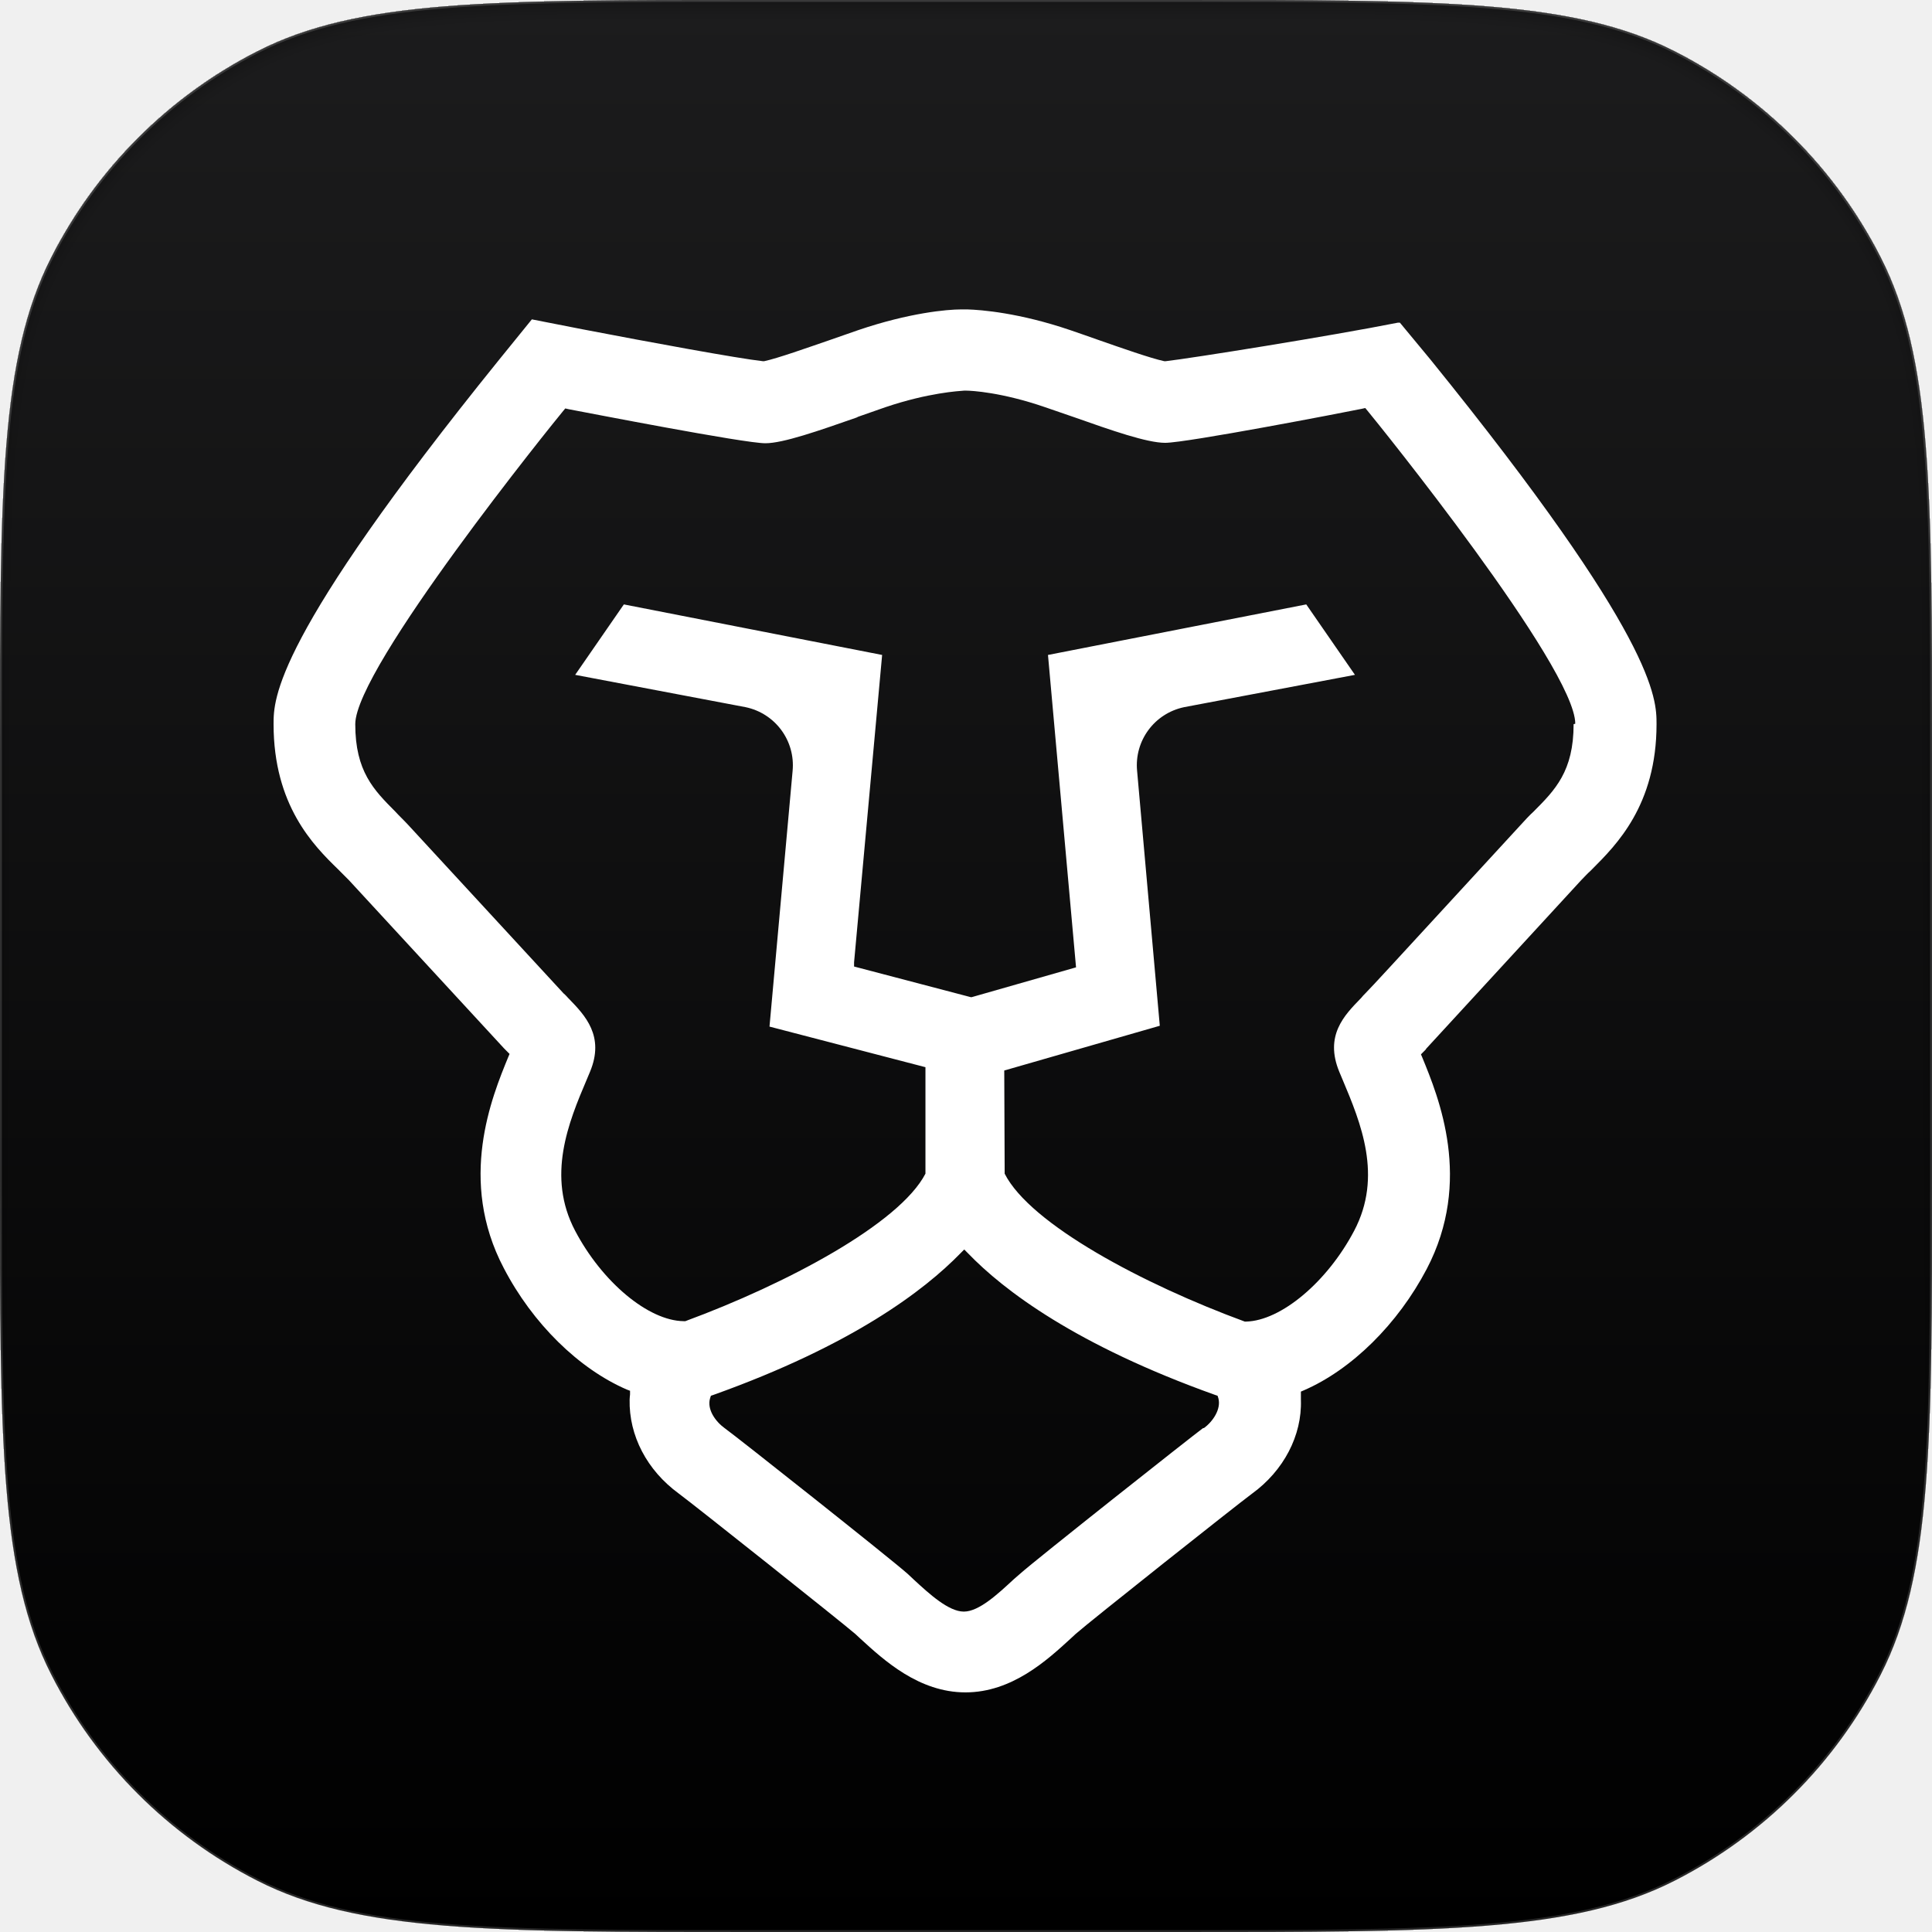
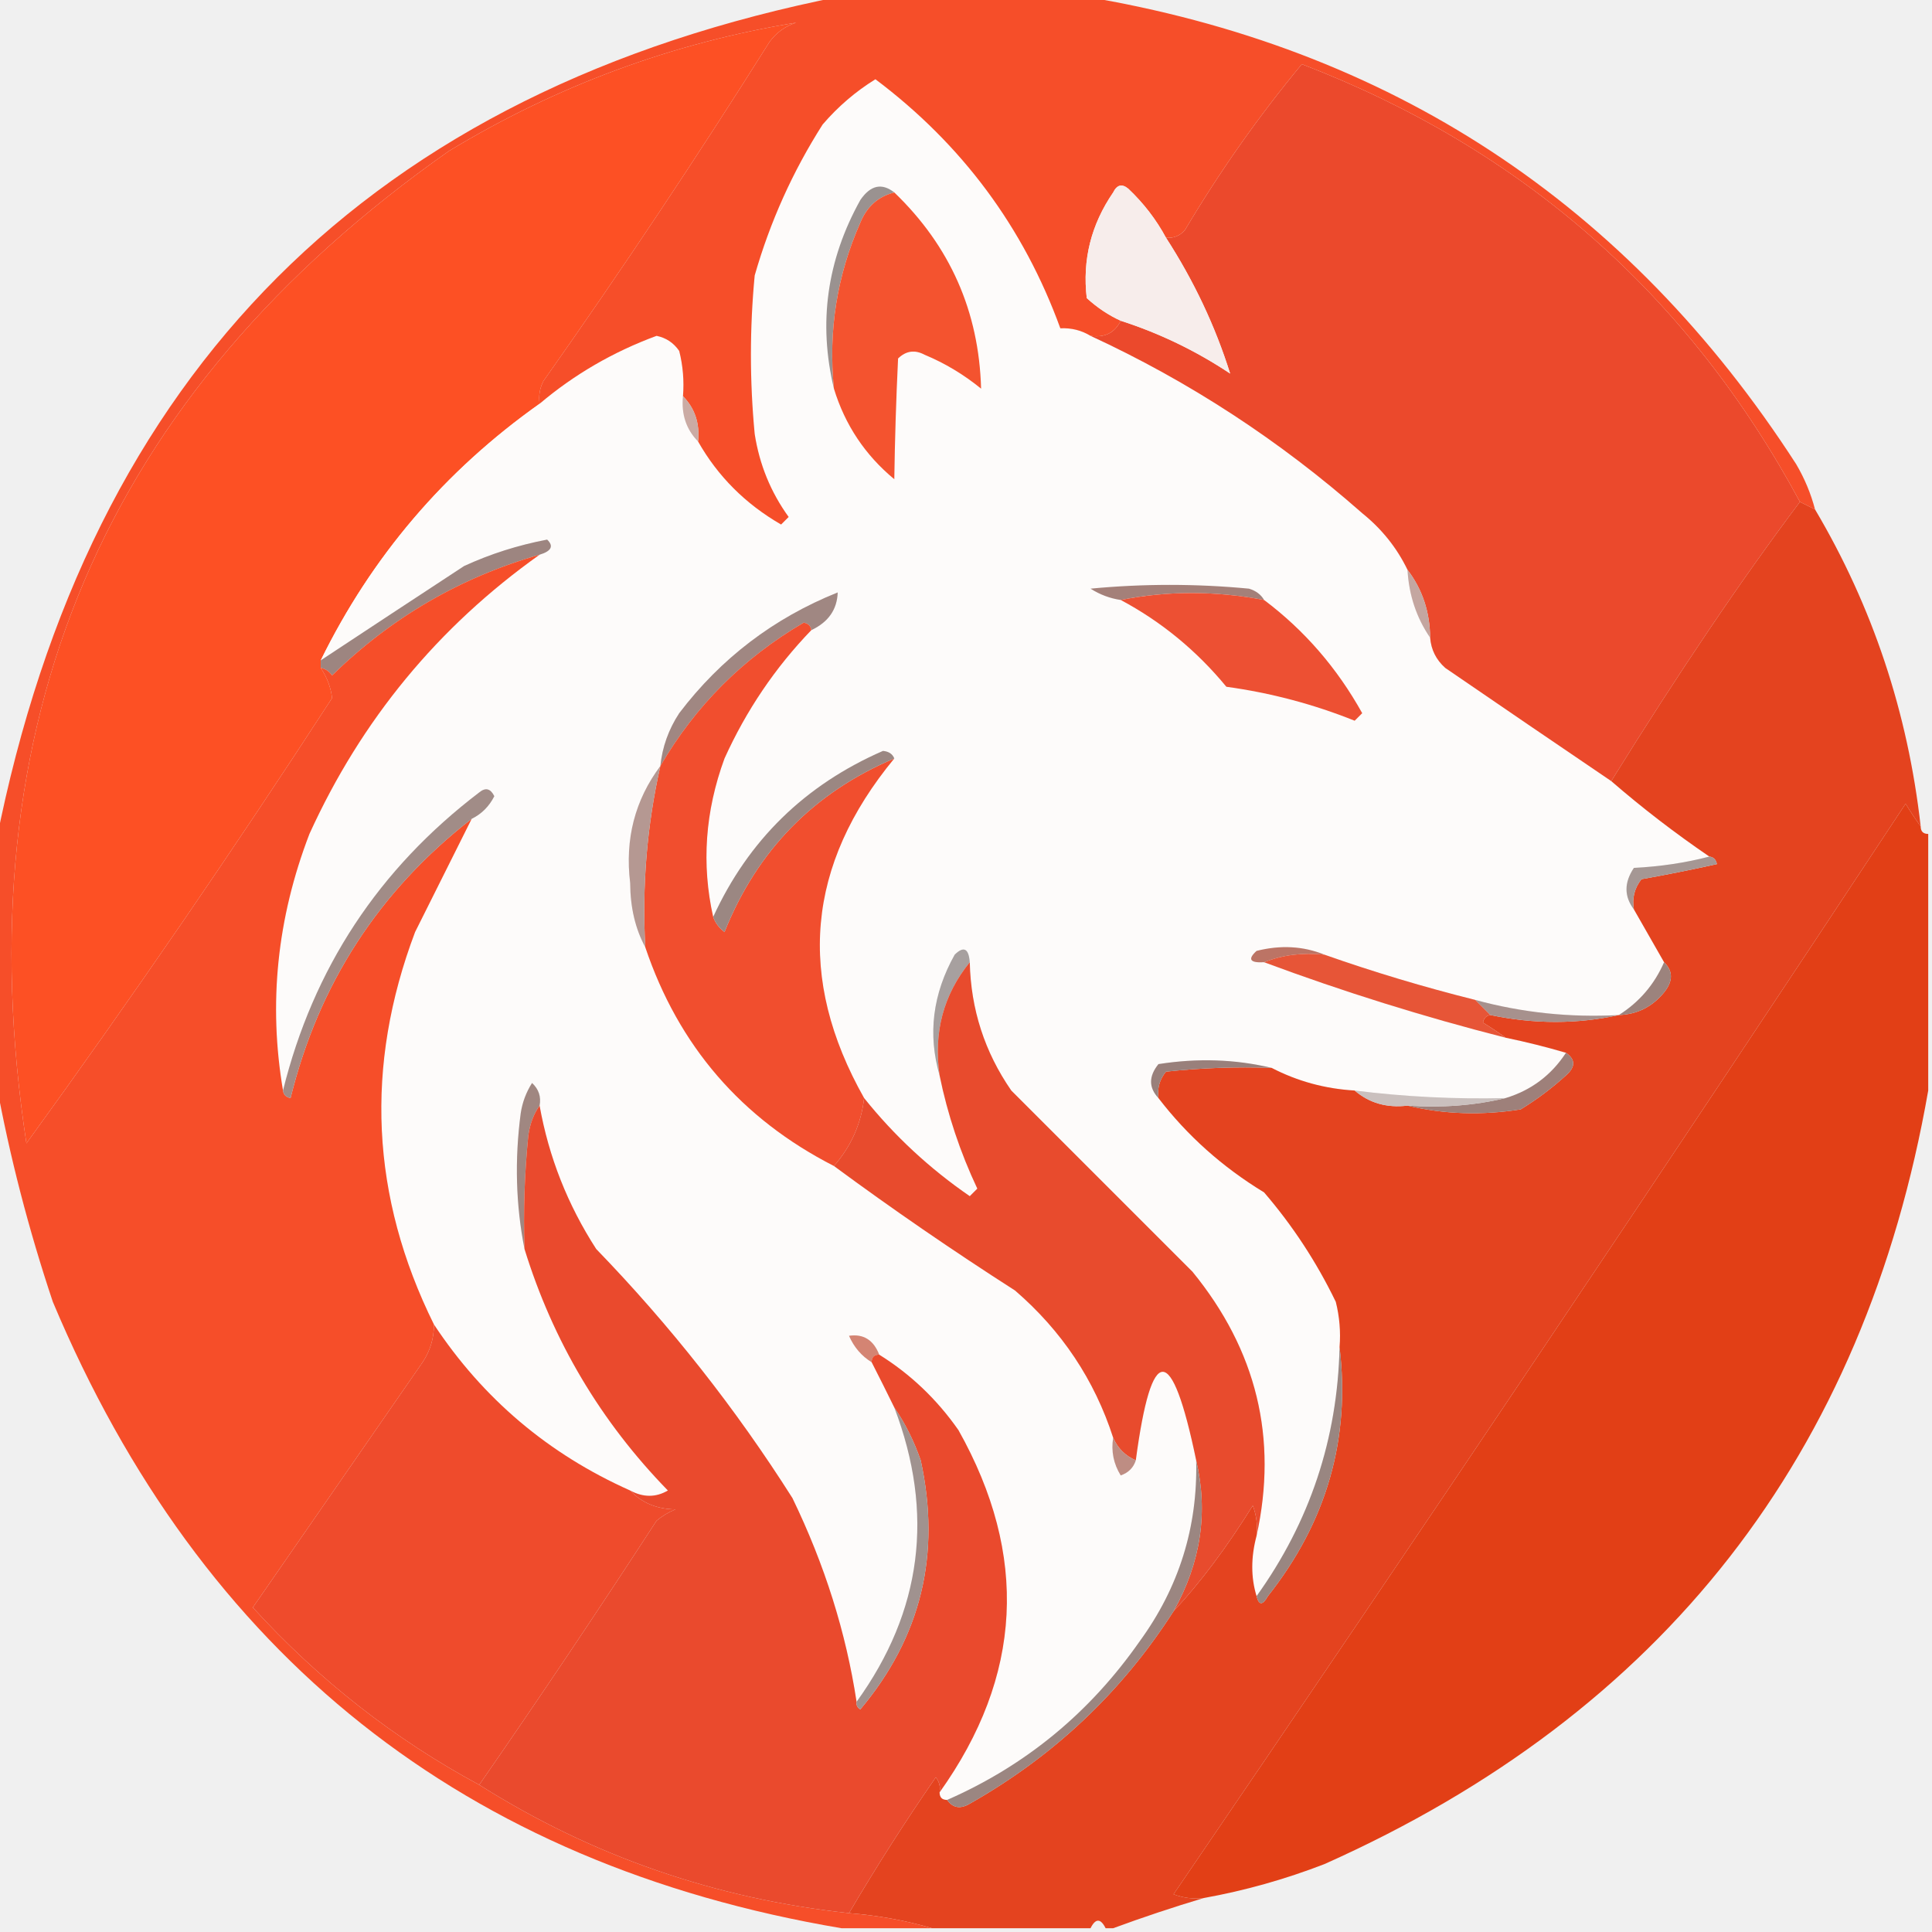
- <svg xmlns="http://www.w3.org/2000/svg" width="1024" height="1024" viewBox="0 0 1024 1024" fill="none">
-   <g filter="url(#filter0_i_1077_148)">
-     <path d="M0 399.61C0 259.733 0 189.795 27.222 136.369C51.167 89.375 89.375 51.167 136.369 27.222C189.795 0 259.733 0 399.61 0H624.39C764.267 0 834.205 0 887.631 27.222C934.625 51.167 972.833 89.375 996.778 136.369C1024 189.795 1024 259.733 1024 399.61V624.39C1024 764.267 1024 834.205 996.778 887.631C972.833 934.625 934.625 972.833 887.631 996.778C834.205 1024 764.267 1024 624.39 1024H399.61C259.733 1024 189.795 1024 136.369 996.778C89.375 972.833 51.167 934.625 27.222 887.631C0 834.205 0 764.267 0 624.39V399.61Z" fill="url(#paint0_linear_1077_148)" />
+ <svg xmlns="http://www.w3.org/2000/svg" version="1.1" width="256px" height="256px" style="shape-rendering:geometricPrecision; text-rendering:geometricPrecision; image-rendering:optimizeQuality; fill-rule:evenodd; clip-rule:evenodd">
+   <g>
+     <path style="opacity:1" fill="#fd5024" d="M 71.5,53.5 C 58.923,62.406 49.256,73.739 42.5,87.5C 42.5,87.833 42.5,88.167 42.5,88.5C 43.357,89.802 43.857,91.135 44,92.5C 30.981,112.551 17.481,132.218 3.5,151.5C -4.948,95.985 13.718,52.152 59.5,20C 73.801,11.346 89.134,5.68 105.5,3C 104.069,3.465 102.903,4.299 102,5.5C 92.392,20.772 82.392,35.772 72,50.5C 71.517,51.448 71.35,52.448 71.5,53.5 Z" />
  </g>
-   <path d="M399.609 0.5H624.391C694.337 0.5 746.766 0.501 788.389 3.901C830.005 7.302 860.773 14.098 887.403 27.667C934.304 51.564 972.436 89.696 996.333 136.597C1009.9 163.227 1016.7 193.995 1020.1 235.611C1023.5 277.233 1023.5 329.663 1023.5 399.609V624.391C1023.5 694.337 1023.5 746.766 1020.1 788.389C1016.7 830.005 1009.9 860.773 996.333 887.403C972.436 934.304 934.304 972.436 887.403 996.333C860.773 1009.9 830.005 1016.7 788.389 1020.1C746.766 1023.5 694.337 1023.5 624.391 1023.5H399.609C329.663 1023.5 277.233 1023.5 235.611 1020.1C193.995 1016.7 163.227 1009.9 136.597 996.333C89.696 972.436 51.564 934.304 27.667 887.403C14.098 860.773 7.302 830.005 3.901 788.389C0.501 746.766 0.5 694.337 0.5 624.391V399.609L0.507 374.188C0.553 316.725 0.926 272.031 3.901 235.611C7.302 193.995 14.098 163.227 27.667 136.597C51.564 89.696 89.696 51.564 136.597 27.667C163.227 14.098 193.995 7.302 235.611 3.901C272.031 0.926 316.725 0.553 374.188 0.507L399.609 0.5Z" stroke="white" stroke-opacity="0.15" />
-   <path d="M740.89 171.027C705.467 178.054 631.334 189.912 617.776 191.449H617.557H617.121C609.905 189.912 593.722 184.203 583.008 180.469C577.54 178.493 572.292 176.736 567.263 174.98C540.147 165.757 520.028 164.22 512.811 164H509.969H509.314C502.098 164 481.979 165.757 454.863 174.98C449.614 176.736 444.366 178.713 439.118 180.469C428.185 184.203 412.221 189.912 405.005 191.449H404.349C390.791 189.912 345.307 181.567 308.788 174.54L281.891 169.27L264.615 190.571C145 338.576 145 370.417 145 383.812C145 426.852 166.212 448.152 179.113 460.671L179.769 461.328C181.519 463.085 183.268 464.843 185.018 466.6L267.24 555.755C267.24 555.755 268.333 556.852 268.77 557.289L270.082 558.609L269.426 560.144C260.679 581.447 242.529 625.584 267.021 672.139C282.328 701.563 306.82 725.497 332.186 736.479L333.936 737.136V739.113C333.936 739.113 333.717 740.871 333.717 741.748C333.28 760.853 342.901 779.299 359.739 791.595C368.049 797.744 445.679 859.449 453.333 866.039L456.175 868.673C468.421 879.872 487.008 897 511.718 897C536.43 897 555.018 879.872 567.263 868.673L570.105 866.039C577.54 859.449 655.389 797.744 663.699 791.595C680.318 779.519 690.157 760.853 689.502 741.968C689.502 741.091 689.502 740.211 689.502 739.553V737.576L691.032 736.919C716.399 725.937 740.89 701.783 756.199 672.576C780.69 625.804 762.539 581.664 753.793 560.364L753.138 558.827L754.448 557.509C754.448 557.509 755.106 556.852 755.542 556.412L755.98 555.755L837.983 466.6C839.732 464.843 841.264 463.085 843.013 461.548L843.887 460.671C856.571 447.935 878 426.852 878 383.812C878 370.198 878 338.576 758.167 190.571L741.983 171.027H740.89ZM637.676 756.901C631.989 761.073 548.895 826.731 540.585 834.197L537.305 837.052C528.995 844.736 518.934 854.18 510.844 854.18C502.753 854.18 492.476 844.739 484.385 837.272L481.105 834.197C472.795 826.731 389.917 761.073 384.012 756.901C379.202 753.387 374.609 747.017 376.359 741.091L376.796 739.773L378.108 739.333C451.801 712.981 489.85 683.995 509.095 664.232L511.063 662.255L513.031 664.232C532.056 683.995 570.324 712.981 644.018 739.333L645.331 739.773L645.767 741.091C647.299 746.8 642.925 753.387 638.112 756.901H637.676ZM834.048 383.812C834.048 408.847 824.206 418.728 812.835 430.147C810.429 432.341 808.242 434.759 805.838 437.393L758.167 489.217C741.983 506.785 727.332 522.813 723.615 526.548C722.96 527.205 722.086 528.085 721.428 528.963L720.992 529.403C712.464 538.187 701.967 548.945 709.838 568.051L711.589 572.223C721.209 595.06 733.019 623.387 717.712 652.373C703.496 679.385 679.006 700.025 660.418 700.465H660.199H659.763C605.967 680.703 546.05 648.861 532.492 622.069V621.192L532.275 567.391L614.715 543.676L602.689 408.627C601.157 392.596 611.873 378.103 627.618 374.809L718.148 357.681L692.344 320.35L555.453 347.14L570.324 512.712L514.999 528.523H514.563L452.676 512.275V510.077L467.547 347.14L330.656 320.35L304.852 357.681L395.165 374.809C410.91 378.103 421.624 392.596 420.095 408.627L407.849 544.116L490.508 565.636V622.069C476.731 648.641 416.814 680.483 363.238 700.245H362.364C343.557 700.025 319.066 679.385 304.852 652.373C289.544 623.387 301.353 594.84 310.975 572.223L312.724 568.051C320.597 549.165 310.1 538.187 301.572 529.403L301.134 528.963C301.134 528.963 299.604 527.205 298.729 526.548L216.507 437.393C214.102 434.759 211.696 432.561 209.509 430.147C198.138 418.728 188.298 408.847 188.298 383.812C188.298 353.948 293.918 223.29 298.51 217.8L299.604 216.483L301.572 216.922C310.975 218.679 394.291 234.929 405.662 234.929C415.065 234.929 433.869 228.341 453.988 221.314L454.863 220.874C459.675 219.118 464.485 217.581 469.295 215.824C492.037 208.138 508.221 207.26 511.063 207.04H511.937C514.999 207.04 530.963 207.919 553.924 215.824C558.953 217.581 564.202 219.337 569.231 221.094C589.131 228.121 607.937 234.709 617.557 234.709C628.928 234.709 712.025 218.679 721.648 216.702L723.615 216.263L724.709 217.581C729.302 223.07 834.922 353.728 834.922 383.593L834.048 383.812Z" fill="white" />
-   <defs>
-     <filter id="filter0_i_1077_148" x="0" y="0" width="1024" height="1028" filterUnits="userSpaceOnUse" color-interpolation-filters="sRGB">
-       <feFlood flood-opacity="0" result="BackgroundImageFix" />
-       <feBlend mode="normal" in="SourceGraphic" in2="BackgroundImageFix" result="shape" />
-       <feColorMatrix in="SourceAlpha" type="matrix" values="0 0 0 0 0 0 0 0 0 0 0 0 0 0 0 0 0 0 127 0" result="hardAlpha" />
-       <feOffset dy="4" />
-       <feGaussianBlur stdDeviation="4" />
-       <feComposite in2="hardAlpha" operator="arithmetic" k2="-1" k3="1" />
-       <feColorMatrix type="matrix" values="0 0 0 0 0 0 0 0 0 0 0 0 0 0 0 0 0 0 0.25 0" />
-       <feBlend mode="normal" in2="shape" result="effect1_innerShadow_1077_148" />
-     </filter>
-     <linearGradient id="paint0_linear_1077_148" x1="512" y1="0" x2="512" y2="1024" gradientUnits="userSpaceOnUse">
-       <stop stop-color="#1C1C1D" />
-       <stop offset="1" />
-     </linearGradient>
-   </defs>
+   <g>
+     <path style="opacity:1" fill="#fdfbfa" d="M 144.5,44.5 C 157.597,50.555 169.597,58.389 180.5,68C 183.094,70.087 185.094,72.587 186.5,75.5C 186.69,78.855 187.69,81.855 189.5,84.5C 189.628,86.09 190.295,87.423 191.5,88.5C 198.869,93.551 206.202,98.551 213.5,103.5C 217.614,107.064 221.948,110.397 226.5,113.5C 223.359,114.321 220.025,114.821 216.5,115C 215.193,116.943 215.193,118.777 216.5,120.5C 217.833,122.833 219.167,125.167 220.5,127.5C 219.213,130.453 217.213,132.786 214.5,134.5C 208.013,134.848 201.68,134.182 195.5,132.5C 188.703,130.803 182.037,128.803 175.5,126.5C 172.696,125.362 169.696,125.195 166.5,126C 165.288,127.107 165.621,127.607 167.5,127.5C 177.971,131.399 188.638,134.732 199.5,137.5C 202.28,138.078 204.947,138.745 207.5,139.5C 205.557,142.471 202.891,144.471 199.5,145.5C 192.798,145.664 186.131,145.331 179.5,144.5C 175.593,144.274 171.926,143.274 168.5,141.5C 163.684,140.35 158.684,140.184 153.5,141C 152.199,142.616 152.199,144.116 153.5,145.5C 157.325,150.485 161.992,154.652 167.5,158C 171.288,162.406 174.455,167.239 177,172.5C 177.495,174.473 177.662,176.473 177.5,178.5C 177.223,190.664 173.556,201.664 166.5,211.5C 165.742,209.019 165.742,206.352 166.5,203.5C 169.345,190.581 166.512,178.914 158,168.5C 149.946,160.446 141.946,152.446 134,144.5C 130.474,139.402 128.641,133.735 128.5,127.5C 128.361,125.663 127.694,125.33 126.5,126.5C 123.583,131.704 122.916,137.038 124.5,142.5C 125.556,147.669 127.223,152.669 129.5,157.5C 129.167,157.833 128.833,158.167 128.5,158.5C 123.159,154.823 118.492,150.49 114.5,145.5C 105.519,129.604 106.853,114.604 118.5,100.5C 118.265,99.903 117.765,99.57 117,99.5C 106.659,104.008 99.159,111.341 94.5,121.5C 92.934,114.492 93.434,107.492 96,100.5C 98.881,94.132 102.714,88.465 107.5,83.5C 109.757,82.438 110.923,80.772 111,78.5C 102.519,81.905 95.519,87.238 90,94.5C 88.589,96.65 87.755,98.984 87.5,101.5C 84.125,106.022 82.792,111.189 83.5,117C 83.519,120.252 84.186,123.085 85.5,125.5C 89.898,138.565 98.232,148.231 110.5,154.5C 118.26,160.224 126.26,165.724 134.5,171C 140.692,176.341 145.025,182.841 147.5,190.5C 147.215,192.288 147.548,193.955 148.5,195.5C 149.522,195.145 150.189,194.478 150.5,193.5C 152.589,177.861 155.255,177.861 158.5,193.5C 158.718,202.345 156.218,210.345 151,217.5C 144.402,226.942 135.902,233.942 125.5,238.5C 124.833,238.5 124.5,238.167 124.5,237.5C 135.493,222.1 136.326,206.1 127,189.5C 124.143,185.414 120.643,182.081 116.5,179.5C 115.746,177.554 114.412,176.721 112.5,177C 113.163,178.518 114.163,179.685 115.5,180.5C 116.529,182.517 117.529,184.517 118.5,186.5C 123.839,200.498 122.172,213.498 113.5,225.5C 112.107,216.323 109.273,207.323 105,198.5C 97.477,186.638 88.81,175.638 79,165.5C 75.216,159.642 72.716,153.309 71.5,146.5C 71.719,145.325 71.386,144.325 70.5,143.5C 69.719,144.729 69.219,146.062 69,147.5C 68.181,153.681 68.347,159.681 69.5,165.5C 73.265,177.698 79.598,188.364 88.5,197.5C 86.905,198.434 85.239,198.434 83.5,197.5C 72.679,192.677 64.013,185.343 57.5,175.5C 49.128,158.589 48.294,141.255 55,123.5C 57.527,118.447 60.027,113.447 62.5,108.5C 63.812,107.855 64.812,106.855 65.5,105.5C 64.998,104.479 64.332,104.312 63.5,105C 50.184,115.139 41.517,128.306 37.5,144.5C 35.542,133.001 36.709,121.668 41,110.5C 47.874,95.398 58.041,83.065 71.5,73.5C 73.066,73.024 73.4,72.357 72.5,71.5C 68.651,72.232 64.984,73.398 61.5,75C 55.11,79.187 48.776,83.354 42.5,87.5C 49.256,73.739 58.923,62.406 71.5,53.5C 76.082,49.621 81.248,46.621 87,44.5C 88.261,44.759 89.261,45.426 90,46.5C 90.496,48.473 90.662,50.473 90.5,52.5C 90.259,54.898 90.926,56.898 92.5,58.5C 95.118,63.118 98.784,66.784 103.5,69.5C 103.833,69.167 104.167,68.833 104.5,68.5C 102.127,65.218 100.627,61.552 100,57.5C 99.333,50.5 99.333,43.5 100,36.5C 102.035,29.391 105.035,22.725 109,16.5C 111.05,14.112 113.384,12.112 116,10.5C 127.472,19.126 135.638,30.126 140.5,43.5C 141.959,43.433 143.292,43.766 144.5,44.5 Z" />
+   </g>
+   <g>
+     <path style="opacity:1" fill="#eb492c" d="M 238.5,66.5 C 230.761,76.78 222.428,89.114 213.5,103.5C 206.202,98.551 198.869,93.551 191.5,88.5C 190.295,87.423 189.628,86.09 189.5,84.5C 189.472,81.084 188.472,78.084 186.5,75.5C 185.094,72.587 183.094,70.087 180.5,68C 169.597,58.389 157.597,50.555 144.5,44.5C 146.38,44.771 147.713,44.104 148.5,42.5C 153.663,44.166 158.496,46.499 163,49.5C 161.032,43.225 158.199,37.225 154.5,31.5C 155.496,31.586 156.329,31.252 157,30.5C 161.616,22.728 166.782,15.394 172.5,8.5C 201.719,19.725 223.719,39.059 238.5,66.5 Z" />
+   </g>
+   <g>
+     <path style="opacity:1" fill="#a48079" d="M 167.5,79.5 C 161.024,78.274 154.691,78.274 148.5,79.5C 147.078,79.291 145.745,78.791 144.5,78C 151.5,77.333 158.5,77.333 165.5,78C 166.416,78.278 167.082,78.778 167.5,79.5 Z" />
+   </g>
+   <g>
+     <path style="opacity:1" fill="#9d8580" d="M 71.5,73.5 C 60.99,76.507 51.823,81.84 44,89.5C 43.617,88.944 43.117,88.611 42.5,88.5C 42.5,88.167 42.5,87.833 42.5,87.5C 48.776,83.354 55.11,79.187 61.5,75C 64.984,73.398 68.651,72.232 72.5,71.5C 73.4,72.357 73.066,73.024 71.5,73.5 Z" />
+   </g>
+   <g>
+     <path style="opacity:1" fill="#c4a6a0" d="M 186.5,75.5 C 188.472,78.084 189.472,81.084 189.5,84.5C 187.69,81.855 186.69,78.855 186.5,75.5 Z" />
+   </g>
+   <g>
+     <path style="opacity:1" fill="#ed5033" d="M 148.5,79.5 C 154.691,78.274 161.024,78.274 167.5,79.5C 172.843,83.518 177.177,88.518 180.5,94.5C 180.167,94.833 179.833,95.167 179.5,95.5C 174.037,93.306 168.37,91.806 162.5,91C 158.541,86.198 153.874,82.365 148.5,79.5 Z" />
+   </g>
+   <g>
+     <path style="opacity:0.998" fill="#e4431f" d="M 238.5,66.5 C 239.167,66.833 239.833,67.167 240.5,67.5C 248.127,80.382 252.794,94.382 254.5,109.5C 253.842,108.602 253.176,107.602 252.5,106.5C 220.542,154.916 188.208,203.082 155.5,251C 156.793,251.49 158.127,251.657 159.5,251.5C 155.46,252.708 151.46,254.042 147.5,255.5C 147.167,255.5 146.833,255.5 146.5,255.5C 145.833,254.167 145.167,254.167 144.5,255.5C 137.5,255.5 130.5,255.5 123.5,255.5C 120.026,254.475 116.36,253.808 112.5,253.5C 116.083,247.401 119.917,241.401 124,235.5C 124.464,236.094 124.631,236.761 124.5,237.5C 124.5,238.167 124.833,238.5 125.5,238.5C 126.251,239.573 127.251,239.74 128.5,239C 139.643,232.688 148.643,224.188 155.5,213.5C 159.022,209.745 162.522,205.078 166,199.5C 166.49,200.793 166.657,202.127 166.5,203.5C 165.742,206.352 165.742,209.019 166.5,211.5C 166.81,212.738 167.31,212.738 168,211.5C 175.787,201.66 178.953,190.66 177.5,178.5C 177.662,176.473 177.495,174.473 177,172.5C 174.455,167.239 171.288,162.406 167.5,158C 161.992,154.652 157.325,150.485 153.5,145.5C 153.33,144.178 153.663,143.011 154.5,142C 159.155,141.501 163.821,141.334 168.5,141.5C 171.926,143.274 175.593,144.274 179.5,144.5C 181.438,146.163 183.772,146.829 186.5,146.5C 191.316,147.65 196.316,147.816 201.5,147C 203.641,145.692 205.641,144.192 207.5,142.5C 208.776,141.386 208.776,140.386 207.5,139.5C 204.947,138.745 202.28,138.078 199.5,137.5C 198.602,136.842 197.602,136.176 196.5,135.5C 196.624,134.893 196.957,134.56 197.5,134.5C 203.31,135.711 208.977,135.711 214.5,134.5C 216.929,134.415 218.929,133.415 220.5,131.5C 221.705,130.005 221.705,128.672 220.5,127.5C 219.167,125.167 217.833,122.833 216.5,120.5C 216.238,119.022 216.571,117.689 217.5,116.5C 220.83,115.906 224.164,115.24 227.5,114.5C 227.376,113.893 227.043,113.56 226.5,113.5C 221.948,110.397 217.614,107.064 213.5,103.5C 222.428,89.114 230.761,76.78 238.5,66.5 Z" />
+   </g>
+   <g>
+     <path style="opacity:1" fill="#a08782" d="M 107.5,83.5 C 107.44,82.957 107.107,82.624 106.5,82.5C 98.476,87.191 92.143,93.524 87.5,101.5C 87.755,98.984 88.589,96.65 90,94.5C 95.519,87.238 102.519,81.905 111,78.5C 110.923,80.772 109.757,82.438 107.5,83.5 Z" />
+   </g>
+   <g>
+     <path style="opacity:1" fill="#f14e2e" d="M 107.5,83.5 C 102.714,88.465 98.881,94.132 96,100.5C 93.434,107.492 92.934,114.492 94.5,121.5C 94.783,122.289 95.283,122.956 96,123.5C 100.321,112.68 107.821,105.013 118.5,100.5C 106.853,114.604 105.519,129.604 114.5,145.5C 114.116,148.896 112.782,151.896 110.5,154.5C 98.232,148.231 89.898,138.565 85.5,125.5C 85.062,117.371 85.728,109.371 87.5,101.5C 92.143,93.524 98.476,87.191 106.5,82.5C 107.107,82.624 107.44,82.957 107.5,83.5 Z" />
+   </g>
+   <g>
+     <path style="opacity:0.999" fill="#e23f16" d="M 254.5,109.5 C 254.5,110.167 254.833,110.5 255.5,110.5C 255.5,121.833 255.5,133.167 255.5,144.5C 247.046,192.797 220.38,226.964 175.5,247C 170.287,249.017 164.954,250.517 159.5,251.5C 158.127,251.657 156.793,251.49 155.5,251C 188.208,203.082 220.542,154.916 252.5,106.5C 253.176,107.602 253.842,108.602 254.5,109.5 Z" />
+   </g>
+   <g>
+     <path style="opacity:1" fill="#b59892" d="M 87.5,101.5 C 85.728,109.371 85.062,117.371 85.5,125.5C 84.186,123.085 83.519,120.252 83.5,117C 82.792,111.189 84.125,106.022 87.5,101.5 Z" />
+   </g>
+   <g>
+     <path style="opacity:0.999" fill="#f64e29" d="M 111.5,-0.5 C 122.167,-0.5 132.833,-0.5 143.5,-0.5C 184.153,6.241 215.653,26.908 238,61.5C 239.122,63.407 239.955,65.407 240.5,67.5C 239.833,67.167 239.167,66.833 238.5,66.5C 223.719,39.059 201.719,19.725 172.5,8.5C 166.782,15.394 161.616,22.728 157,30.5C 156.329,31.252 155.496,31.586 154.5,31.5C 153.206,29.093 151.539,26.926 149.5,25C 148.668,24.312 148.002,24.479 147.5,25.5C 144.573,29.772 143.406,34.438 144,39.5C 145.409,40.781 146.909,41.781 148.5,42.5C 147.713,44.104 146.38,44.771 144.5,44.5C 143.292,43.766 141.959,43.433 140.5,43.5C 135.638,30.126 127.472,19.126 116,10.5C 113.384,12.112 111.05,14.112 109,16.5C 105.035,22.725 102.035,29.391 100,36.5C 99.333,43.5 99.333,50.5 100,57.5C 100.627,61.552 102.127,65.218 104.5,68.5C 104.167,68.833 103.833,69.167 103.5,69.5C 98.784,66.784 95.118,63.118 92.5,58.5C 92.741,56.102 92.074,54.102 90.5,52.5C 90.662,50.473 90.496,48.473 90,46.5C 89.261,45.426 88.261,44.759 87,44.5C 81.248,46.621 76.082,49.621 71.5,53.5C 71.35,52.448 71.517,51.448 72,50.5C 82.392,35.772 92.392,20.772 102,5.5C 102.903,4.299 104.069,3.465 105.5,3C 89.134,5.68 73.801,11.346 59.5,20C 13.718,52.152 -4.948,95.985 3.5,151.5C 17.481,132.218 30.981,112.551 44,92.5C 43.857,91.135 43.357,89.802 42.5,88.5C 43.117,88.611 43.617,88.944 44,89.5C 51.823,81.84 60.99,76.507 71.5,73.5C 58.041,83.065 47.874,95.398 41,110.5C 36.709,121.668 35.542,133.001 37.5,144.5C 37.56,145.043 37.893,145.376 38.5,145.5C 42.233,130.36 50.233,118.026 62.5,108.5C 60.027,113.447 57.527,118.447 55,123.5C 48.294,141.255 49.128,158.589 57.5,175.5C 57.509,177.308 57.009,178.975 56,180.5C 48.5,191.333 41,202.167 33.5,213C 42.248,222.598 52.248,230.432 63.5,236.5C 78.415,245.917 94.748,251.584 112.5,253.5C 116.36,253.808 120.026,254.475 123.5,255.5C 119.5,255.5 115.5,255.5 111.5,255.5C 61.533,247.047 26.7,219.38 7,172.5C 3.784,162.885 1.284,153.218 -0.5,143.5C -0.5,132.833 -0.5,122.167 -0.5,111.5C 11.833,49.167 49.167,11.833 111.5,-0.5 Z" />
+   </g>
+   <g>
+     <path style="opacity:1" fill="#cbaba4" d="M 90.5,52.5 C 92.074,54.102 92.741,56.102 92.5,58.5C 90.926,56.898 90.259,54.898 90.5,52.5 Z" />
+   </g>
+   <g>
+     <path style="opacity:1" fill="#9a9290" d="M 118.5,25.5 C 116.376,26.031 114.876,27.364 114,29.5C 110.903,36.493 109.736,43.827 110.5,51.5C 108.404,42.79 109.571,34.456 114,26.5C 115.347,24.534 116.847,24.201 118.5,25.5 Z" />
+   </g>
+   <g>
+     <path style="opacity:1" fill="#f4532f" d="M 118.5,25.5 C 125.887,32.606 129.72,41.273 130,51.5C 127.707,49.628 125.207,48.128 122.5,47C 121.216,46.316 120.049,46.483 119,47.5C 118.741,52.926 118.574,58.26 118.5,63.5C 114.634,60.3 111.967,56.3 110.5,51.5C 109.736,43.827 110.903,36.493 114,29.5C 114.876,27.364 116.376,26.031 118.5,25.5 Z" />
+   </g>
+   <g>
+     <path style="opacity:1" fill="#f7edeb" d="M 154.5,31.5 C 158.199,37.225 161.032,43.225 163,49.5C 158.496,46.499 153.663,44.166 148.5,42.5C 146.909,41.781 145.409,40.781 144,39.5C 143.406,34.438 144.573,29.772 147.5,25.5C 148.002,24.479 148.668,24.312 149.5,25C 151.539,26.926 153.206,29.093 154.5,31.5 Z" />
+   </g>
+   <g>
+     <path style="opacity:1" fill="#9b8782" d="M 118.5,100.5 C 107.821,105.013 100.321,112.68 96,123.5C 95.283,122.956 94.783,122.289 94.5,121.5C 99.159,111.341 106.659,104.008 117,99.5C 117.765,99.57 118.265,99.903 118.5,100.5 Z" />
+   </g>
+   <g>
+     <path style="opacity:1" fill="#a59794" d="M 226.5,113.5 C 227.043,113.56 227.376,113.893 227.5,114.5C 224.164,115.24 220.83,115.906 217.5,116.5C 216.571,117.689 216.238,119.022 216.5,120.5C 215.193,118.777 215.193,116.943 216.5,115C 220.025,114.821 223.359,114.321 226.5,113.5 Z" />
+   </g>
+   <g>
+     <path style="opacity:1" fill="#bc7465" d="M 175.5,126.5 C 172.615,126.194 169.948,126.527 167.5,127.5C 165.621,127.607 165.288,127.107 166.5,126C 169.696,125.195 172.696,125.362 175.5,126.5 Z" />
+   </g>
+   <g>
+     <path style="opacity:1" fill="#e75537" d="M 167.5,127.5 C 169.948,126.527 172.615,126.194 175.5,126.5C 182.037,128.803 188.703,130.803 195.5,132.5C 196.167,133.167 196.833,133.833 197.5,134.5C 196.957,134.56 196.624,134.893 196.5,135.5C 197.602,136.176 198.602,136.842 199.5,137.5C 188.638,134.732 177.971,131.399 167.5,127.5 Z" />
+   </g>
+   <g>
+     <path style="opacity:1" fill="#a18c87" d="M 62.5,108.5 C 50.233,118.026 42.233,130.36 38.5,145.5C 37.893,145.376 37.56,145.043 37.5,144.5C 41.517,128.306 50.184,115.139 63.5,105C 64.332,104.312 64.998,104.479 65.5,105.5C 64.812,106.855 63.812,107.855 62.5,108.5 Z" />
+   </g>
+   <g>
+     <path style="opacity:1" fill="#9c837d" d="M 220.5,127.5 C 221.705,128.672 221.705,130.005 220.5,131.5C 218.929,133.415 216.929,134.415 214.5,134.5C 217.213,132.786 219.213,130.453 220.5,127.5 Z" />
+   </g>
+   <g>
+     <path style="opacity:1" fill="#a7918d" d="M 195.5,132.5 C 201.68,134.182 208.013,134.848 214.5,134.5C 208.977,135.711 203.31,135.711 197.5,134.5C 196.833,133.833 196.167,133.167 195.5,132.5 Z" />
+   </g>
+   <g>
+     <path style="opacity:1" fill="#a7a09f" d="M 128.5,127.5 C 125.006,131.806 123.672,136.806 124.5,142.5C 122.916,137.038 123.583,131.704 126.5,126.5C 127.694,125.33 128.361,125.663 128.5,127.5 Z" />
+   </g>
+   <g>
+     <path style="opacity:1" fill="#99807b" d="M 168.5,141.5 C 163.821,141.334 159.155,141.501 154.5,142C 153.663,143.011 153.33,144.178 153.5,145.5C 152.199,144.116 152.199,142.616 153.5,141C 158.684,140.184 163.684,140.35 168.5,141.5 Z" />
+   </g>
+   <g>
+     <path style="opacity:1" fill="#9e807a" d="M 207.5,139.5 C 208.776,140.386 208.776,141.386 207.5,142.5C 205.641,144.192 203.641,145.692 201.5,147C 196.316,147.816 191.316,147.65 186.5,146.5C 191.032,146.818 195.366,146.485 199.5,145.5C 202.891,144.471 205.557,142.471 207.5,139.5 Z" />
+   </g>
+   <g>
+     <path style="opacity:1" fill="#cac0be" d="M 179.5,144.5 C 186.131,145.331 192.798,145.664 199.5,145.5C 195.366,146.485 191.032,146.818 186.5,146.5C 183.772,146.829 181.438,146.163 179.5,144.5 Z" />
+   </g>
+   <g>
+     <path style="opacity:1" fill="#a08781" d="M 71.5,146.5 C 70.71,147.609 70.21,148.942 70,150.5C 69.501,155.489 69.334,160.489 69.5,165.5C 68.347,159.681 68.181,153.681 69,147.5C 69.219,146.062 69.719,144.729 70.5,143.5C 71.386,144.325 71.719,145.325 71.5,146.5 Z" />
+   </g>
+   <g>
+     <path style="opacity:1" fill="#e84b2d" d="M 128.5,127.5 C 128.641,133.735 130.474,139.402 134,144.5C 141.946,152.446 149.946,160.446 158,168.5C 166.512,178.914 169.345,190.581 166.5,203.5C 166.657,202.127 166.49,200.793 166,199.5C 162.522,205.078 159.022,209.745 155.5,213.5C 159.115,207.068 160.115,200.401 158.5,193.5C 155.255,177.861 152.589,177.861 150.5,193.5C 149.1,192.9 148.1,191.9 147.5,190.5C 145.025,182.841 140.692,176.341 134.5,171C 126.26,165.724 118.26,160.224 110.5,154.5C 112.782,151.896 114.116,148.896 114.5,145.5C 118.492,150.49 123.159,154.823 128.5,158.5C 128.833,158.167 129.167,157.833 129.5,157.5C 127.223,152.669 125.556,147.669 124.5,142.5C 123.672,136.806 125.006,131.806 128.5,127.5 Z" />
+   </g>
+   <g>
+     <path style="opacity:1" fill="#d48473" d="M 116.5,179.5 C 115.833,179.5 115.5,179.833 115.5,180.5C 114.163,179.685 113.163,178.518 112.5,177C 114.412,176.721 115.746,177.554 116.5,179.5 Z" />
+   </g>
+   <g>
+     <path style="opacity:1" fill="#ef4b2c" d="M 57.5,175.5 C 64.013,185.343 72.679,192.677 83.5,197.5C 85.026,199.13 87.026,199.963 89.5,200C 88.584,200.374 87.75,200.874 87,201.5C 79.304,213.344 71.47,225.01 63.5,236.5C 52.248,230.432 42.248,222.598 33.5,213C 41,202.167 48.5,191.333 56,180.5C 57.009,178.975 57.509,177.308 57.5,175.5 Z" />
+   </g>
+   <g>
+     <path style="opacity:1" fill="#ea4a2d" d="M 71.5,146.5 C 72.716,153.309 75.216,159.642 79,165.5C 88.81,175.638 97.477,186.638 105,198.5C 109.273,207.323 112.107,216.323 113.5,225.5C 113.435,225.938 113.601,226.272 114,226.5C 122.051,216.923 124.717,205.923 122,193.5C 121.102,190.931 119.935,188.598 118.5,186.5C 117.529,184.517 116.529,182.517 115.5,180.5C 115.5,179.833 115.833,179.5 116.5,179.5C 120.643,182.081 124.143,185.414 127,189.5C 136.326,206.1 135.493,222.1 124.5,237.5C 124.631,236.761 124.464,236.094 124,235.5C 119.917,241.401 116.083,247.401 112.5,253.5C 94.748,251.584 78.415,245.917 63.5,236.5C 71.47,225.01 79.304,213.344 87,201.5C 87.75,200.874 88.584,200.374 89.5,200C 87.026,199.963 85.026,199.13 83.5,197.5C 85.239,198.434 86.905,198.434 88.5,197.5C 79.598,188.364 73.265,177.698 69.5,165.5C 69.334,160.489 69.501,155.489 70,150.5C 70.21,148.942 70.71,147.609 71.5,146.5 Z" />
+   </g>
+   <g>
+     <path style="opacity:1" fill="#be8d83" d="M 147.5,190.5 C 148.1,191.9 149.1,192.9 150.5,193.5C 150.189,194.478 149.522,195.145 148.5,195.5C 147.548,193.955 147.215,192.288 147.5,190.5 Z" />
+   </g>
+   <g>
+     <path style="opacity:1" fill="#998681" d="M 177.5,178.5 C 178.953,190.66 175.787,201.66 168,211.5C 167.31,212.738 166.81,212.738 166.5,211.5C 173.556,201.664 177.223,190.664 177.5,178.5 Z" />
+   </g>
+   <g>
+     <path style="opacity:1" fill="#a0928f" d="M 118.5,186.5 C 119.935,188.598 121.102,190.931 122,193.5C 124.717,205.923 122.051,216.923 114,226.5C 113.601,226.272 113.435,225.938 113.5,225.5C 122.172,213.498 123.839,200.498 118.5,186.5 Z" />
+   </g>
+   <g>
+     <path style="opacity:1" fill="#9b8681" d="M 158.5,193.5 C 160.115,200.401 159.115,207.068 155.5,213.5C 148.643,224.188 139.643,232.688 128.5,239C 127.251,239.74 126.251,239.573 125.5,238.5C 135.902,233.942 144.402,226.942 151,217.5C 156.218,210.345 158.718,202.345 158.5,193.5 Z" />
+   </g>
</svg>
